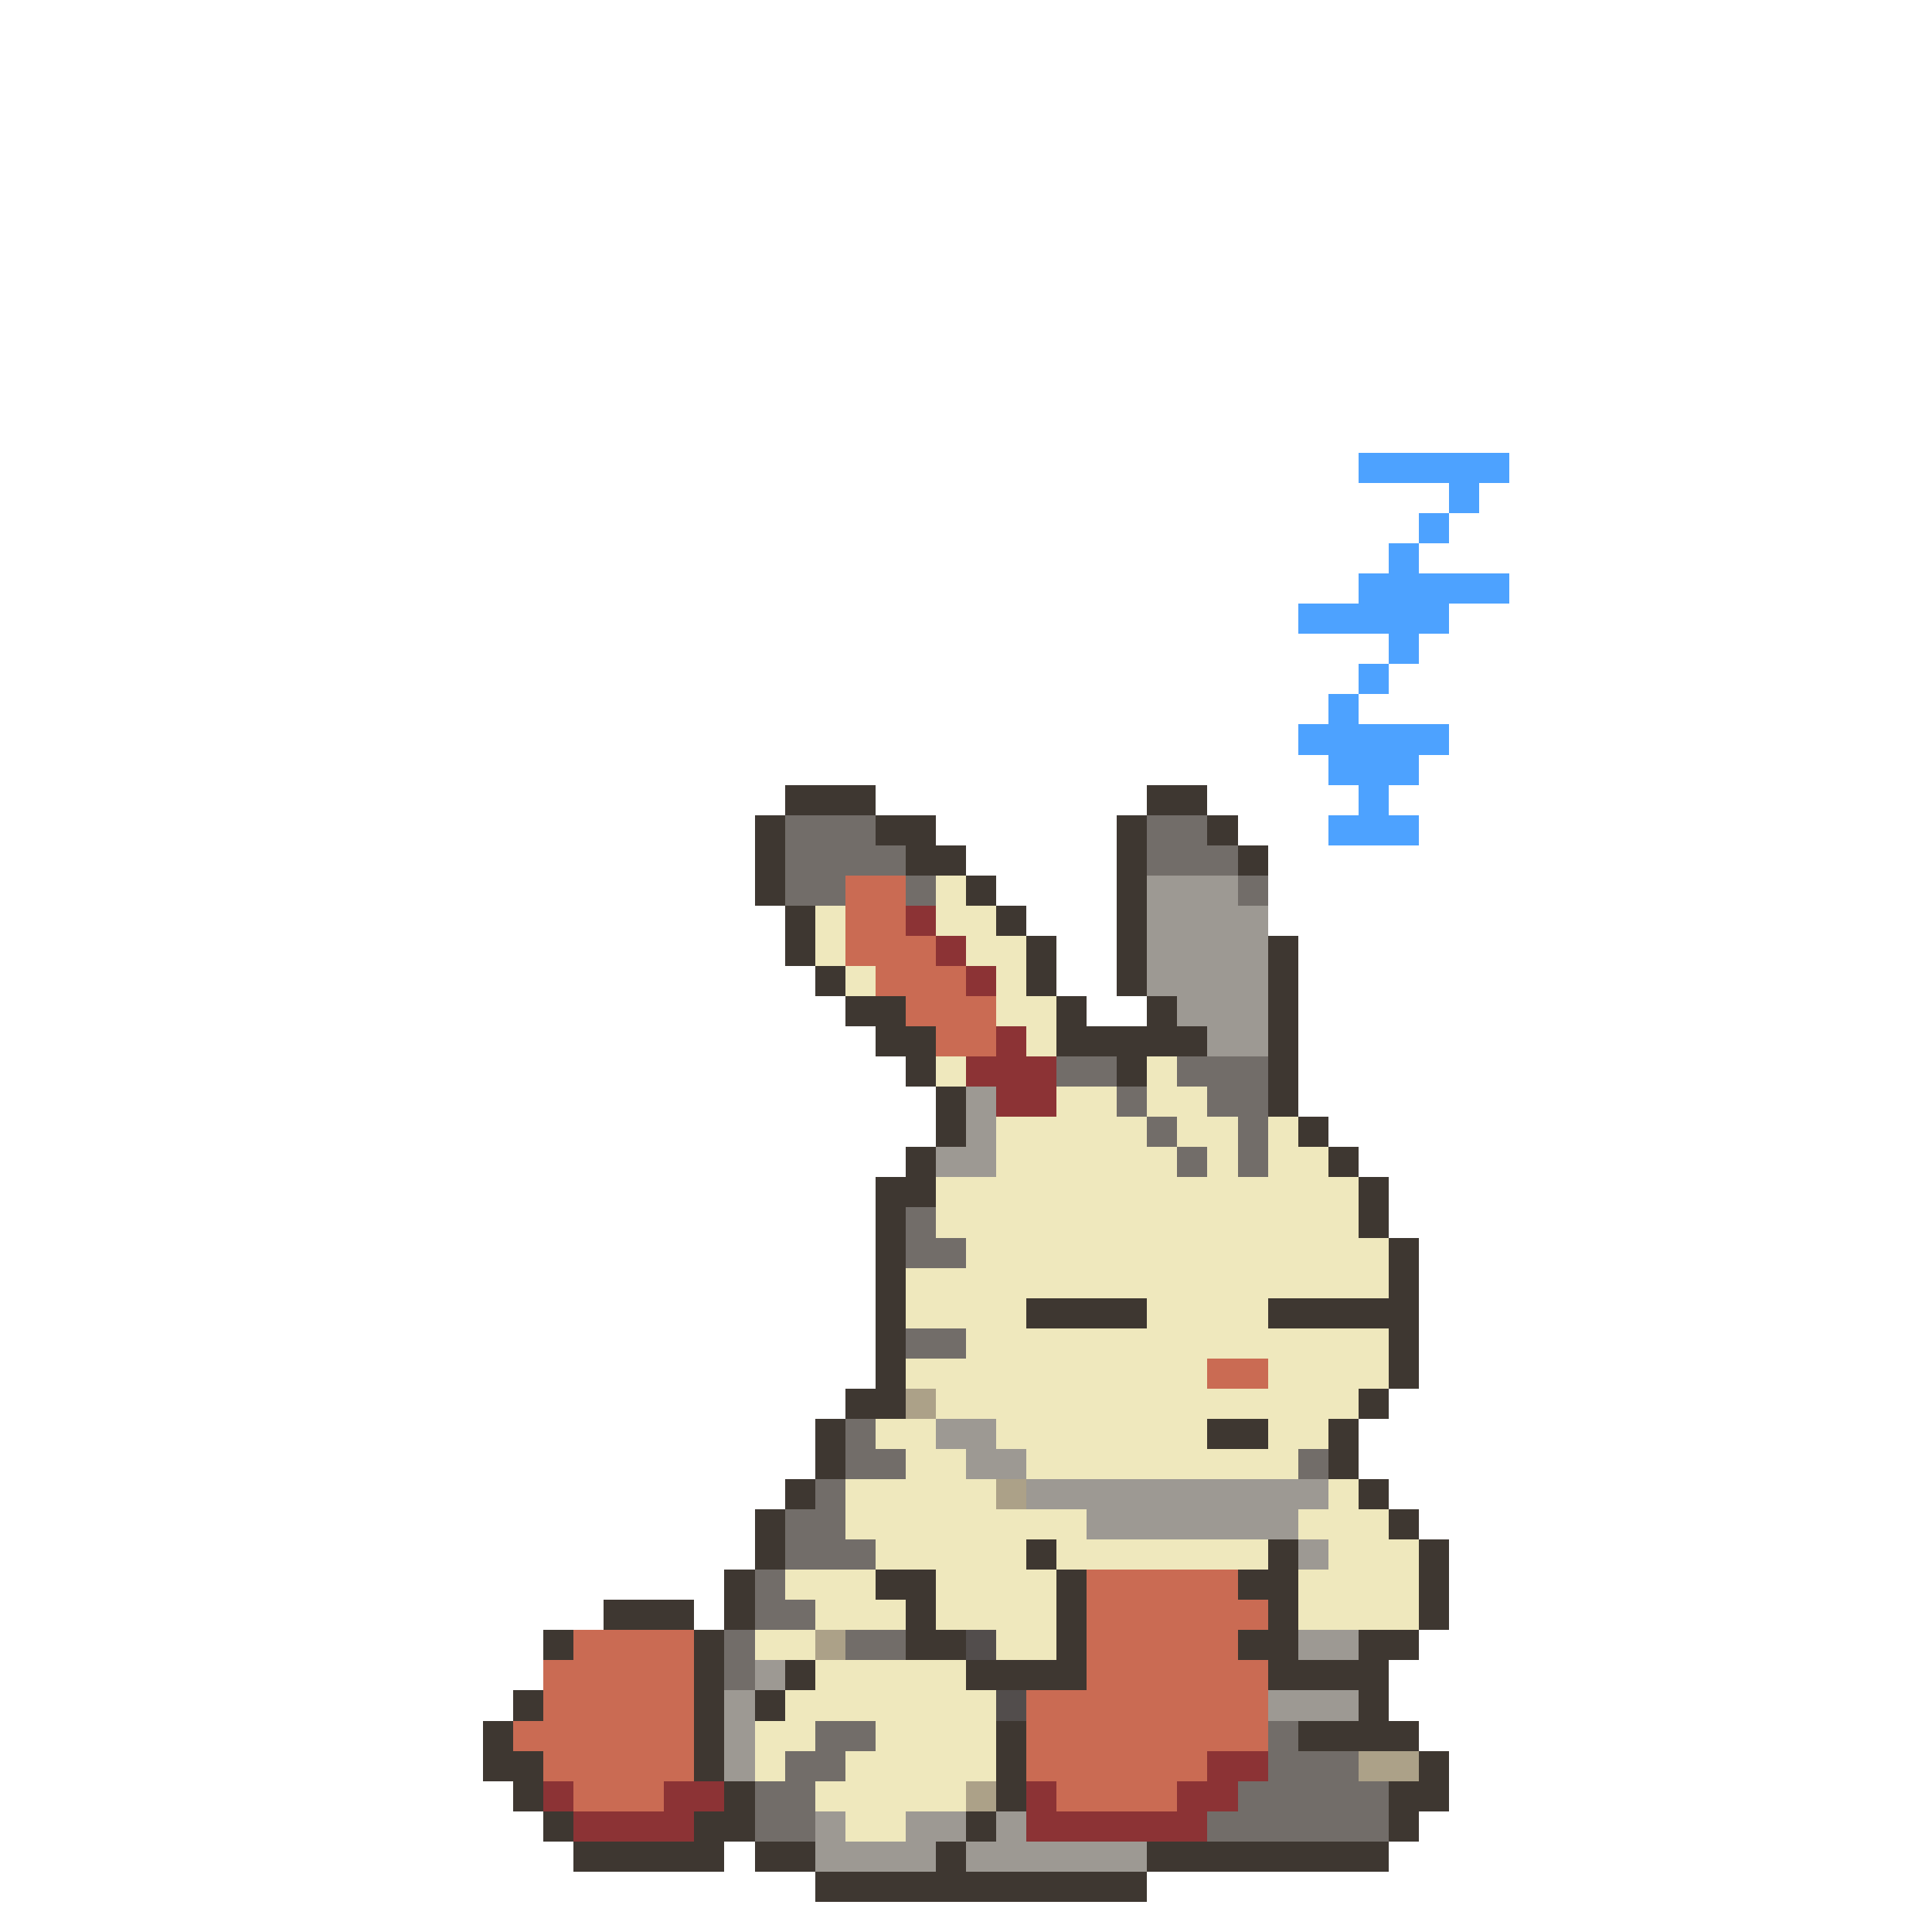
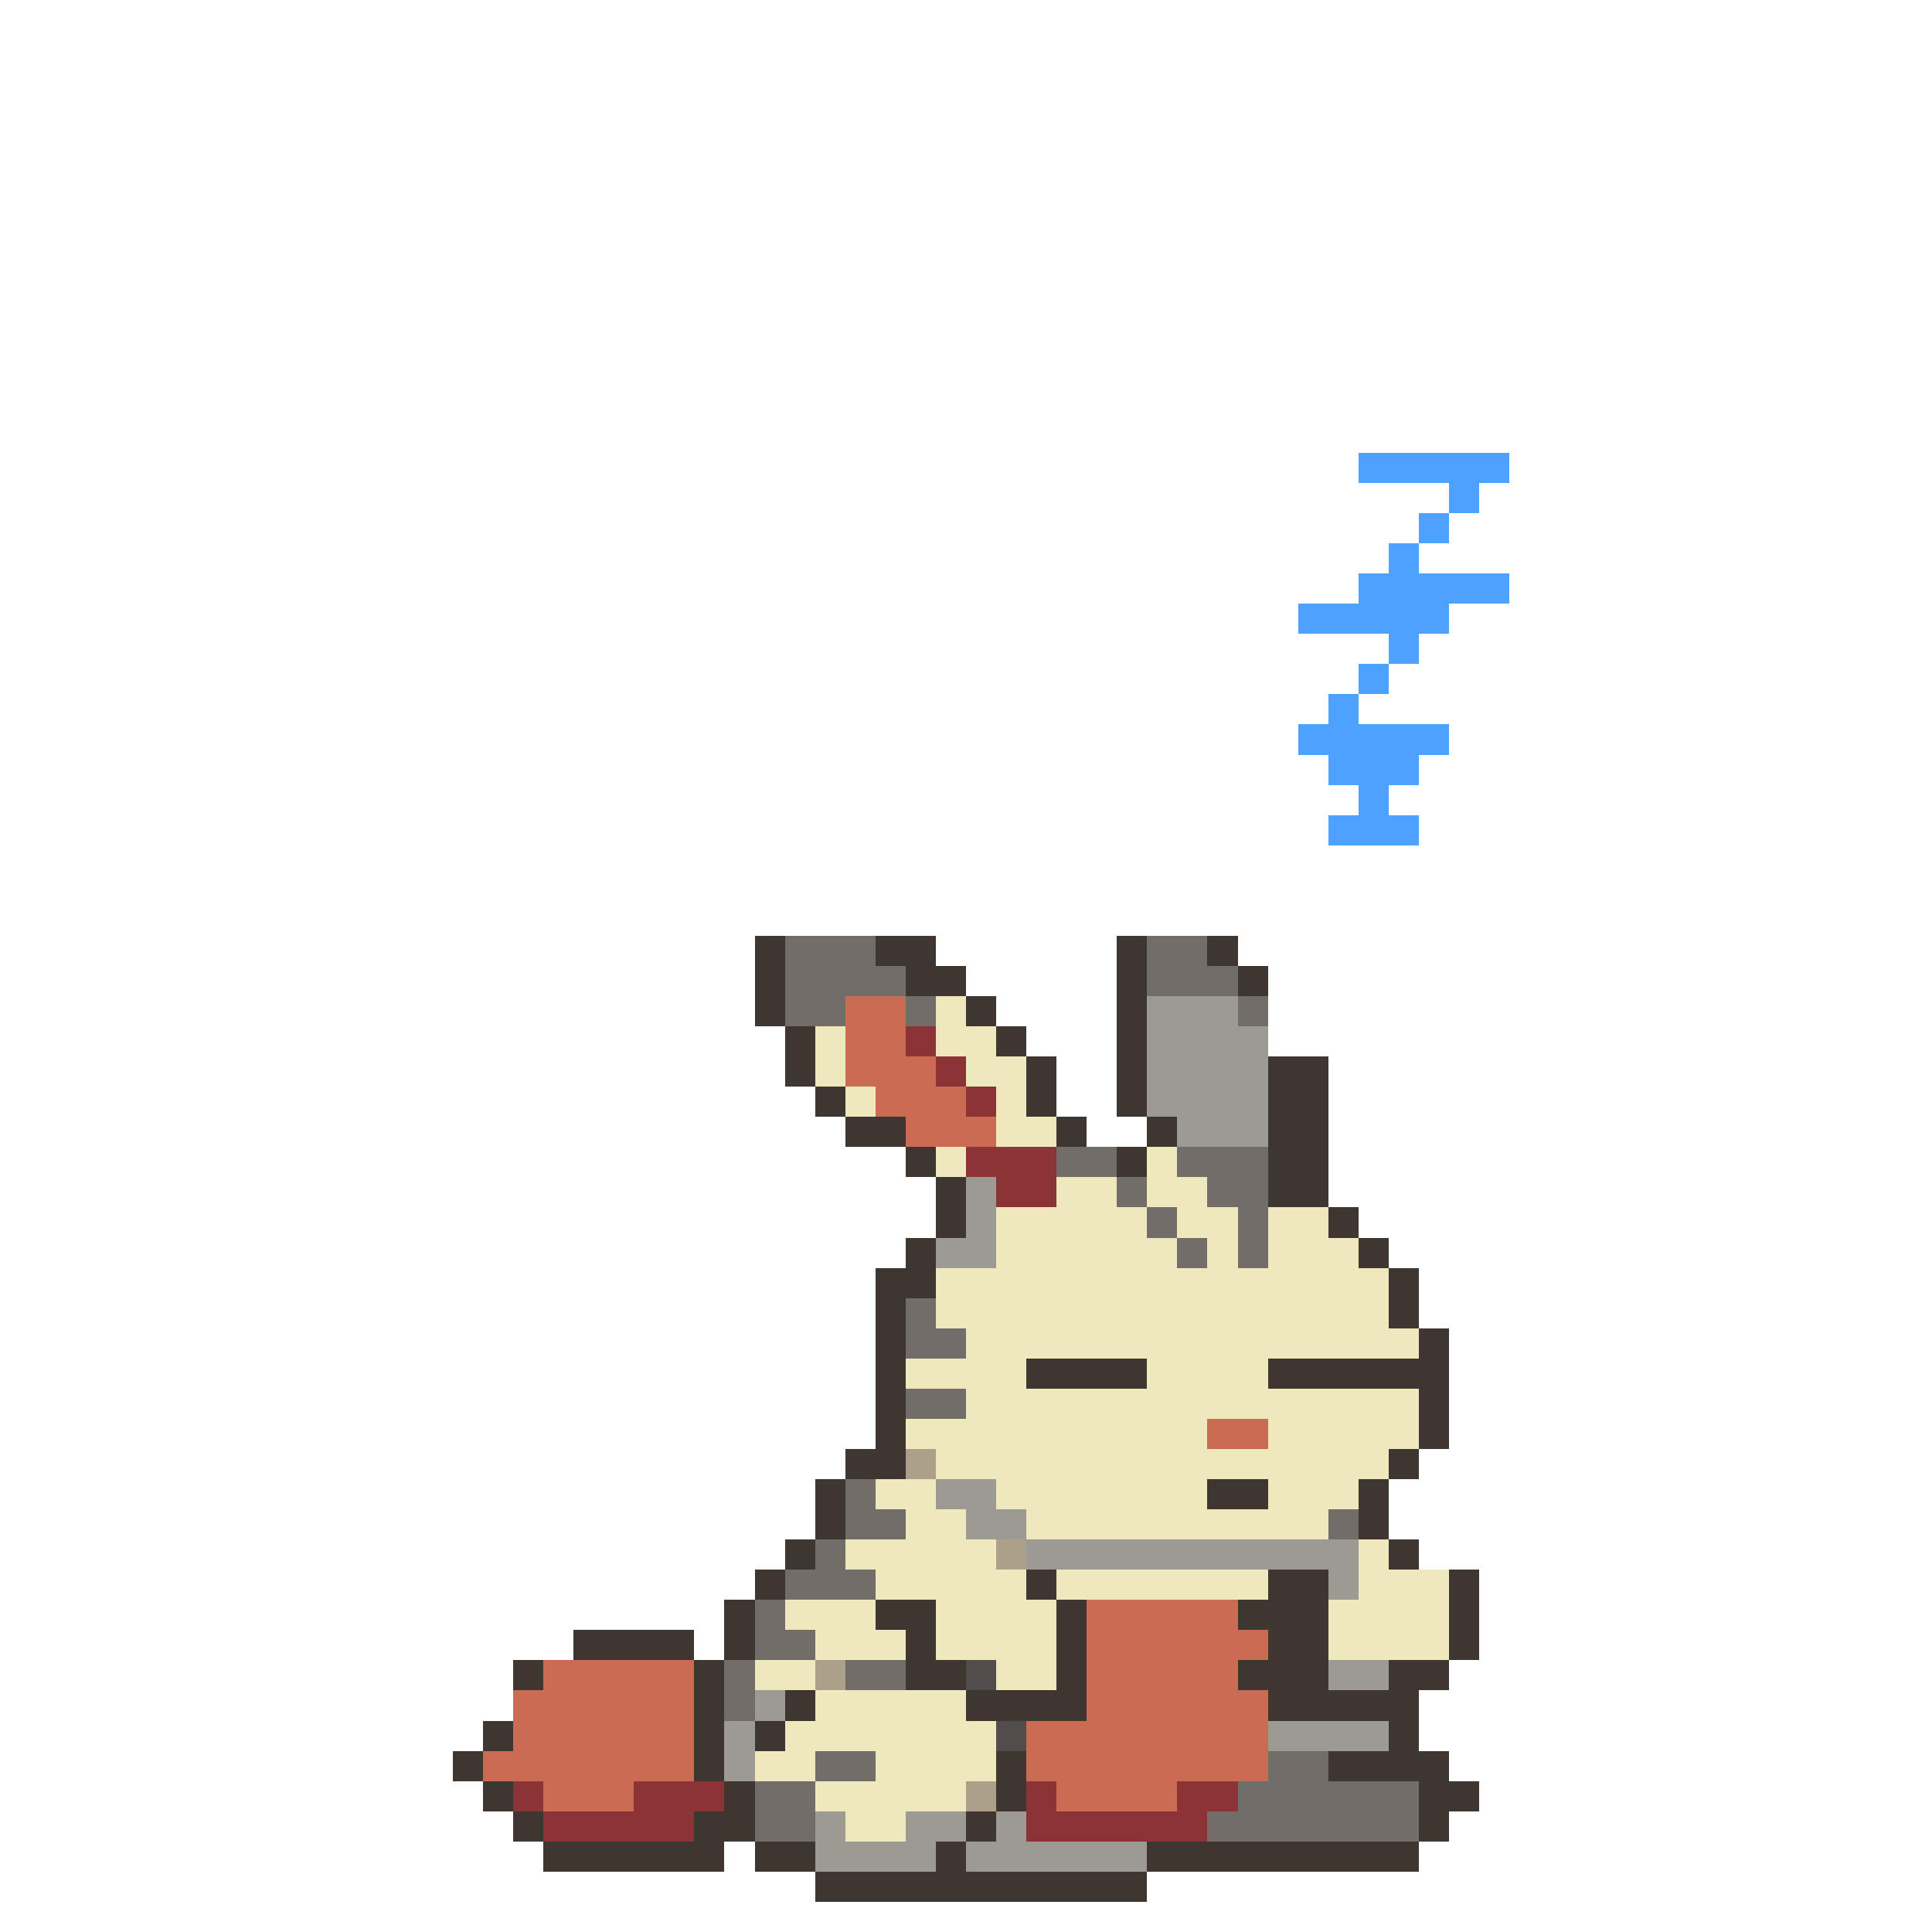
<svg xmlns="http://www.w3.org/2000/svg" viewBox="0 0 128 128" width="128" height="128" shape-rendering="crispEdges">
  <rect x="90" y="30" width="10" height="2" fill="#4da2ff" />
  <rect x="96" y="32" width="2" height="2" fill="#4da2ff" />
  <rect x="94" y="34" width="2" height="2" fill="#4da2ff" />
  <rect x="92" y="36" width="2" height="2" fill="#4da2ff" />
  <rect x="90" y="38" width="10" height="2" fill="#4da2ff" />
  <rect x="86" y="40" width="10" height="2" fill="#4da2ff" />
  <rect x="92" y="42" width="2" height="2" fill="#4da2ff" />
  <rect x="90" y="44" width="2" height="2" fill="#4da2ff" />
  <rect x="88" y="46" width="2" height="2" fill="#4da2ff" />
  <rect x="86" y="48" width="10" height="2" fill="#4da2ff" />
  <rect x="88" y="50" width="6" height="2" fill="#4da2ff" />
-   <rect x="52" y="52" width="6" height="2" fill="#3e3731" />
-   <rect x="76" y="52" width="4" height="2" fill="#3e3731" />
  <rect x="90" y="52" width="2" height="2" fill="#4da2ff" />
-   <rect x="50" y="54" width="2" height="2" fill="#3e3731" />
-   <rect x="52" y="54" width="6" height="2" fill="#726d69" />
-   <rect x="58" y="54" width="4" height="2" fill="#3e3731" />
-   <rect x="74" y="54" width="2" height="2" fill="#3e3731" />
-   <rect x="76" y="54" width="4" height="2" fill="#726d69" />
-   <rect x="80" y="54" width="2" height="2" fill="#3e3731" />
  <rect x="88" y="54" width="6" height="2" fill="#4da2ff" />
-   <rect x="50" y="56" width="2" height="2" fill="#3e3731" />
-   <rect x="52" y="56" width="8" height="2" fill="#726d69" />
-   <rect x="60" y="56" width="4" height="2" fill="#3e3731" />
-   <rect x="74" y="56" width="2" height="2" fill="#3e3731" />
-   <rect x="76" y="56" width="6" height="2" fill="#726d69" />
-   <rect x="82" y="56" width="2" height="2" fill="#3e3731" />
-   <rect x="50" y="58" width="2" height="2" fill="#3e3731" />
-   <rect x="52" y="58" width="4" height="2" fill="#726d69" />
-   <rect x="56" y="58" width="4" height="2" fill="#ca6b53" />
-   <rect x="60" y="58" width="2" height="2" fill="#726d69" />
-   <rect x="62" y="58" width="2" height="2" fill="#efe8bd" />
-   <rect x="64" y="58" width="2" height="2" fill="#3e3731" />
-   <rect x="74" y="58" width="2" height="2" fill="#3e3731" />
-   <rect x="76" y="58" width="6" height="2" fill="#9d9993" />
-   <rect x="82" y="58" width="2" height="2" fill="#726d69" />
-   <rect x="52" y="60" width="2" height="2" fill="#3e3731" />
-   <rect x="54" y="60" width="2" height="2" fill="#efe8bd" />
-   <rect x="56" y="60" width="4" height="2" fill="#ca6b53" />
-   <rect x="60" y="60" width="2" height="2" fill="#8c3335" />
-   <rect x="62" y="60" width="4" height="2" fill="#efe8bd" />
-   <rect x="66" y="60" width="2" height="2" fill="#3e3731" />
-   <rect x="74" y="60" width="2" height="2" fill="#3e3731" />
-   <rect x="76" y="60" width="8" height="2" fill="#9d9993" />
-   <rect x="52" y="62" width="2" height="2" fill="#3e3731" />
-   <rect x="54" y="62" width="2" height="2" fill="#efe8bd" />
-   <rect x="56" y="62" width="6" height="2" fill="#ca6b53" />
-   <rect x="62" y="62" width="2" height="2" fill="#8c3335" />
-   <rect x="64" y="62" width="4" height="2" fill="#efe8bd" />
-   <rect x="68" y="62" width="2" height="2" fill="#3e3731" />
+   <rect x="50" y="62" width="2" height="2" fill="#3e3731" />
+   <rect x="52" y="62" width="6" height="2" fill="#726d69" />
+   <rect x="58" y="62" width="4" height="2" fill="#3e3731" />
  <rect x="74" y="62" width="2" height="2" fill="#3e3731" />
-   <rect x="76" y="62" width="8" height="2" fill="#9d9993" />
-   <rect x="84" y="62" width="2" height="2" fill="#3e3731" />
-   <rect x="54" y="64" width="2" height="2" fill="#3e3731" />
-   <rect x="56" y="64" width="2" height="2" fill="#efe8bd" />
-   <rect x="58" y="64" width="6" height="2" fill="#ca6b53" />
-   <rect x="64" y="64" width="2" height="2" fill="#8c3335" />
-   <rect x="66" y="64" width="2" height="2" fill="#efe8bd" />
-   <rect x="68" y="64" width="2" height="2" fill="#3e3731" />
+   <rect x="76" y="62" width="4" height="2" fill="#726d69" />
+   <rect x="80" y="62" width="2" height="2" fill="#3e3731" />
+   <rect x="50" y="64" width="2" height="2" fill="#3e3731" />
+   <rect x="52" y="64" width="8" height="2" fill="#726d69" />
+   <rect x="60" y="64" width="4" height="2" fill="#3e3731" />
  <rect x="74" y="64" width="2" height="2" fill="#3e3731" />
-   <rect x="76" y="64" width="8" height="2" fill="#9d9993" />
-   <rect x="84" y="64" width="2" height="2" fill="#3e3731" />
-   <rect x="56" y="66" width="4" height="2" fill="#3e3731" />
-   <rect x="60" y="66" width="6" height="2" fill="#ca6b53" />
-   <rect x="66" y="66" width="4" height="2" fill="#efe8bd" />
-   <rect x="70" y="66" width="2" height="2" fill="#3e3731" />
-   <rect x="76" y="66" width="2" height="2" fill="#3e3731" />
-   <rect x="78" y="66" width="6" height="2" fill="#9d9993" />
-   <rect x="84" y="66" width="2" height="2" fill="#3e3731" />
-   <rect x="58" y="68" width="4" height="2" fill="#3e3731" />
-   <rect x="62" y="68" width="4" height="2" fill="#ca6b53" />
-   <rect x="66" y="68" width="2" height="2" fill="#8c3335" />
-   <rect x="68" y="68" width="2" height="2" fill="#efe8bd" />
-   <rect x="70" y="68" width="10" height="2" fill="#3e3731" />
-   <rect x="80" y="68" width="4" height="2" fill="#9d9993" />
-   <rect x="84" y="68" width="2" height="2" fill="#3e3731" />
-   <rect x="60" y="70" width="2" height="2" fill="#3e3731" />
-   <rect x="62" y="70" width="2" height="2" fill="#efe8bd" />
-   <rect x="64" y="70" width="6" height="2" fill="#8c3335" />
-   <rect x="70" y="70" width="4" height="2" fill="#726d69" />
+   <rect x="76" y="64" width="6" height="2" fill="#726d69" />
+   <rect x="82" y="64" width="2" height="2" fill="#3e3731" />
+   <rect x="50" y="66" width="2" height="2" fill="#3e3731" />
+   <rect x="52" y="66" width="4" height="2" fill="#726d69" />
+   <rect x="56" y="66" width="4" height="2" fill="#ca6b53" />
+   <rect x="60" y="66" width="2" height="2" fill="#726d69" />
+   <rect x="62" y="66" width="2" height="2" fill="#efe8bd" />
+   <rect x="64" y="66" width="2" height="2" fill="#3e3731" />
+   <rect x="74" y="66" width="2" height="2" fill="#3e3731" />
+   <rect x="76" y="66" width="6" height="2" fill="#9d9993" />
+   <rect x="82" y="66" width="2" height="2" fill="#726d69" />
+   <rect x="52" y="68" width="2" height="2" fill="#3e3731" />
+   <rect x="54" y="68" width="2" height="2" fill="#efe8bd" />
+   <rect x="56" y="68" width="4" height="2" fill="#ca6b53" />
+   <rect x="60" y="68" width="2" height="2" fill="#8c3335" />
+   <rect x="62" y="68" width="4" height="2" fill="#efe8bd" />
+   <rect x="66" y="68" width="2" height="2" fill="#3e3731" />
+   <rect x="74" y="68" width="2" height="2" fill="#3e3731" />
+   <rect x="76" y="68" width="8" height="2" fill="#9d9993" />
+   <rect x="52" y="70" width="2" height="2" fill="#3e3731" />
+   <rect x="54" y="70" width="2" height="2" fill="#efe8bd" />
+   <rect x="56" y="70" width="6" height="2" fill="#ca6b53" />
+   <rect x="62" y="70" width="2" height="2" fill="#8c3335" />
+   <rect x="64" y="70" width="4" height="2" fill="#efe8bd" />
+   <rect x="68" y="70" width="2" height="2" fill="#3e3731" />
  <rect x="74" y="70" width="2" height="2" fill="#3e3731" />
-   <rect x="76" y="70" width="2" height="2" fill="#efe8bd" />
-   <rect x="78" y="70" width="6" height="2" fill="#726d69" />
-   <rect x="84" y="70" width="2" height="2" fill="#3e3731" />
-   <rect x="62" y="72" width="2" height="2" fill="#3e3731" />
-   <rect x="64" y="72" width="2" height="2" fill="#9d9993" />
-   <rect x="66" y="72" width="4" height="2" fill="#8c3335" />
-   <rect x="70" y="72" width="4" height="2" fill="#efe8bd" />
-   <rect x="74" y="72" width="2" height="2" fill="#726d69" />
-   <rect x="76" y="72" width="4" height="2" fill="#efe8bd" />
-   <rect x="80" y="72" width="4" height="2" fill="#726d69" />
-   <rect x="84" y="72" width="2" height="2" fill="#3e3731" />
-   <rect x="62" y="74" width="2" height="2" fill="#3e3731" />
-   <rect x="64" y="74" width="2" height="2" fill="#9d9993" />
-   <rect x="66" y="74" width="10" height="2" fill="#efe8bd" />
-   <rect x="76" y="74" width="2" height="2" fill="#726d69" />
-   <rect x="78" y="74" width="4" height="2" fill="#efe8bd" />
-   <rect x="82" y="74" width="2" height="2" fill="#726d69" />
-   <rect x="84" y="74" width="2" height="2" fill="#efe8bd" />
-   <rect x="86" y="74" width="2" height="2" fill="#3e3731" />
+   <rect x="76" y="70" width="8" height="2" fill="#9d9993" />
+   <rect x="84" y="70" width="4" height="2" fill="#3e3731" />
+   <rect x="54" y="72" width="2" height="2" fill="#3e3731" />
+   <rect x="56" y="72" width="2" height="2" fill="#efe8bd" />
+   <rect x="58" y="72" width="6" height="2" fill="#ca6b53" />
+   <rect x="64" y="72" width="2" height="2" fill="#8c3335" />
+   <rect x="66" y="72" width="2" height="2" fill="#efe8bd" />
+   <rect x="68" y="72" width="2" height="2" fill="#3e3731" />
+   <rect x="74" y="72" width="2" height="2" fill="#3e3731" />
+   <rect x="76" y="72" width="8" height="2" fill="#9d9993" />
+   <rect x="84" y="72" width="4" height="2" fill="#3e3731" />
+   <rect x="56" y="74" width="4" height="2" fill="#3e3731" />
+   <rect x="60" y="74" width="6" height="2" fill="#ca6b53" />
+   <rect x="66" y="74" width="4" height="2" fill="#efe8bd" />
+   <rect x="70" y="74" width="2" height="2" fill="#3e3731" />
+   <rect x="76" y="74" width="2" height="2" fill="#3e3731" />
+   <rect x="78" y="74" width="6" height="2" fill="#9d9993" />
+   <rect x="84" y="74" width="4" height="2" fill="#3e3731" />
  <rect x="60" y="76" width="2" height="2" fill="#3e3731" />
-   <rect x="62" y="76" width="4" height="2" fill="#9d9993" />
-   <rect x="66" y="76" width="12" height="2" fill="#efe8bd" />
-   <rect x="78" y="76" width="2" height="2" fill="#726d69" />
-   <rect x="80" y="76" width="2" height="2" fill="#efe8bd" />
-   <rect x="82" y="76" width="2" height="2" fill="#726d69" />
-   <rect x="84" y="76" width="4" height="2" fill="#efe8bd" />
-   <rect x="88" y="76" width="2" height="2" fill="#3e3731" />
-   <rect x="58" y="78" width="4" height="2" fill="#3e3731" />
-   <rect x="62" y="78" width="28" height="2" fill="#efe8bd" />
-   <rect x="90" y="78" width="2" height="2" fill="#3e3731" />
-   <rect x="58" y="80" width="2" height="2" fill="#3e3731" />
-   <rect x="60" y="80" width="2" height="2" fill="#726d69" />
-   <rect x="62" y="80" width="28" height="2" fill="#efe8bd" />
-   <rect x="90" y="80" width="2" height="2" fill="#3e3731" />
-   <rect x="58" y="82" width="2" height="2" fill="#3e3731" />
-   <rect x="60" y="82" width="4" height="2" fill="#726d69" />
-   <rect x="64" y="82" width="28" height="2" fill="#efe8bd" />
-   <rect x="92" y="82" width="2" height="2" fill="#3e3731" />
-   <rect x="58" y="84" width="2" height="2" fill="#3e3731" />
-   <rect x="60" y="84" width="32" height="2" fill="#efe8bd" />
+   <rect x="62" y="76" width="2" height="2" fill="#efe8bd" />
+   <rect x="64" y="76" width="6" height="2" fill="#8c3335" />
+   <rect x="70" y="76" width="4" height="2" fill="#726d69" />
+   <rect x="74" y="76" width="2" height="2" fill="#3e3731" />
+   <rect x="76" y="76" width="2" height="2" fill="#efe8bd" />
+   <rect x="78" y="76" width="6" height="2" fill="#726d69" />
+   <rect x="84" y="76" width="4" height="2" fill="#3e3731" />
+   <rect x="62" y="78" width="2" height="2" fill="#3e3731" />
+   <rect x="64" y="78" width="2" height="2" fill="#9d9993" />
+   <rect x="66" y="78" width="4" height="2" fill="#8c3335" />
+   <rect x="70" y="78" width="4" height="2" fill="#efe8bd" />
+   <rect x="74" y="78" width="2" height="2" fill="#726d69" />
+   <rect x="76" y="78" width="4" height="2" fill="#efe8bd" />
+   <rect x="80" y="78" width="4" height="2" fill="#726d69" />
+   <rect x="84" y="78" width="4" height="2" fill="#3e3731" />
+   <rect x="62" y="80" width="2" height="2" fill="#3e3731" />
+   <rect x="64" y="80" width="2" height="2" fill="#9d9993" />
+   <rect x="66" y="80" width="10" height="2" fill="#efe8bd" />
+   <rect x="76" y="80" width="2" height="2" fill="#726d69" />
+   <rect x="78" y="80" width="4" height="2" fill="#efe8bd" />
+   <rect x="82" y="80" width="2" height="2" fill="#726d69" />
+   <rect x="84" y="80" width="4" height="2" fill="#efe8bd" />
+   <rect x="88" y="80" width="2" height="2" fill="#3e3731" />
+   <rect x="60" y="82" width="2" height="2" fill="#3e3731" />
+   <rect x="62" y="82" width="4" height="2" fill="#9d9993" />
+   <rect x="66" y="82" width="12" height="2" fill="#efe8bd" />
+   <rect x="78" y="82" width="2" height="2" fill="#726d69" />
+   <rect x="80" y="82" width="2" height="2" fill="#efe8bd" />
+   <rect x="82" y="82" width="2" height="2" fill="#726d69" />
+   <rect x="84" y="82" width="6" height="2" fill="#efe8bd" />
+   <rect x="90" y="82" width="2" height="2" fill="#3e3731" />
+   <rect x="58" y="84" width="4" height="2" fill="#3e3731" />
+   <rect x="62" y="84" width="30" height="2" fill="#efe8bd" />
  <rect x="92" y="84" width="2" height="2" fill="#3e3731" />
  <rect x="58" y="86" width="2" height="2" fill="#3e3731" />
-   <rect x="60" y="86" width="8" height="2" fill="#efe8bd" />
-   <rect x="68" y="86" width="8" height="2" fill="#3e3731" />
-   <rect x="76" y="86" width="8" height="2" fill="#efe8bd" />
-   <rect x="84" y="86" width="10" height="2" fill="#3e3731" />
+   <rect x="60" y="86" width="2" height="2" fill="#726d69" />
+   <rect x="62" y="86" width="30" height="2" fill="#efe8bd" />
+   <rect x="92" y="86" width="2" height="2" fill="#3e3731" />
  <rect x="58" y="88" width="2" height="2" fill="#3e3731" />
  <rect x="60" y="88" width="4" height="2" fill="#726d69" />
-   <rect x="64" y="88" width="28" height="2" fill="#efe8bd" />
-   <rect x="92" y="88" width="2" height="2" fill="#3e3731" />
+   <rect x="64" y="88" width="30" height="2" fill="#efe8bd" />
+   <rect x="94" y="88" width="2" height="2" fill="#3e3731" />
  <rect x="58" y="90" width="2" height="2" fill="#3e3731" />
-   <rect x="60" y="90" width="20" height="2" fill="#efe8bd" />
-   <rect x="80" y="90" width="4" height="2" fill="#ca6b53" />
-   <rect x="84" y="90" width="8" height="2" fill="#efe8bd" />
-   <rect x="92" y="90" width="2" height="2" fill="#3e3731" />
-   <rect x="56" y="92" width="4" height="2" fill="#3e3731" />
-   <rect x="60" y="92" width="2" height="2" fill="#aca188" />
-   <rect x="62" y="92" width="28" height="2" fill="#efe8bd" />
-   <rect x="90" y="92" width="2" height="2" fill="#3e3731" />
-   <rect x="54" y="94" width="2" height="2" fill="#3e3731" />
-   <rect x="56" y="94" width="2" height="2" fill="#726d69" />
-   <rect x="58" y="94" width="4" height="2" fill="#efe8bd" />
-   <rect x="62" y="94" width="4" height="2" fill="#9d9993" />
-   <rect x="66" y="94" width="14" height="2" fill="#efe8bd" />
-   <rect x="80" y="94" width="4" height="2" fill="#3e3731" />
-   <rect x="84" y="94" width="4" height="2" fill="#efe8bd" />
-   <rect x="88" y="94" width="2" height="2" fill="#3e3731" />
-   <rect x="54" y="96" width="2" height="2" fill="#3e3731" />
-   <rect x="56" y="96" width="4" height="2" fill="#726d69" />
-   <rect x="60" y="96" width="4" height="2" fill="#efe8bd" />
-   <rect x="64" y="96" width="4" height="2" fill="#9d9993" />
-   <rect x="68" y="96" width="18" height="2" fill="#efe8bd" />
-   <rect x="86" y="96" width="2" height="2" fill="#726d69" />
-   <rect x="88" y="96" width="2" height="2" fill="#3e3731" />
-   <rect x="52" y="98" width="2" height="2" fill="#3e3731" />
-   <rect x="54" y="98" width="2" height="2" fill="#726d69" />
-   <rect x="56" y="98" width="10" height="2" fill="#efe8bd" />
-   <rect x="66" y="98" width="2" height="2" fill="#aca188" />
-   <rect x="68" y="98" width="20" height="2" fill="#9d9993" />
-   <rect x="88" y="98" width="2" height="2" fill="#efe8bd" />
+   <rect x="60" y="90" width="8" height="2" fill="#efe8bd" />
+   <rect x="68" y="90" width="8" height="2" fill="#3e3731" />
+   <rect x="76" y="90" width="8" height="2" fill="#efe8bd" />
+   <rect x="84" y="90" width="12" height="2" fill="#3e3731" />
+   <rect x="58" y="92" width="2" height="2" fill="#3e3731" />
+   <rect x="60" y="92" width="4" height="2" fill="#726d69" />
+   <rect x="64" y="92" width="30" height="2" fill="#efe8bd" />
+   <rect x="94" y="92" width="2" height="2" fill="#3e3731" />
+   <rect x="58" y="94" width="2" height="2" fill="#3e3731" />
+   <rect x="60" y="94" width="20" height="2" fill="#efe8bd" />
+   <rect x="80" y="94" width="4" height="2" fill="#ca6b53" />
+   <rect x="84" y="94" width="10" height="2" fill="#efe8bd" />
+   <rect x="94" y="94" width="2" height="2" fill="#3e3731" />
+   <rect x="56" y="96" width="4" height="2" fill="#3e3731" />
+   <rect x="60" y="96" width="2" height="2" fill="#aca188" />
+   <rect x="62" y="96" width="30" height="2" fill="#efe8bd" />
+   <rect x="92" y="96" width="2" height="2" fill="#3e3731" />
+   <rect x="54" y="98" width="2" height="2" fill="#3e3731" />
+   <rect x="56" y="98" width="2" height="2" fill="#726d69" />
+   <rect x="58" y="98" width="4" height="2" fill="#efe8bd" />
+   <rect x="62" y="98" width="4" height="2" fill="#9d9993" />
+   <rect x="66" y="98" width="14" height="2" fill="#efe8bd" />
+   <rect x="80" y="98" width="4" height="2" fill="#3e3731" />
+   <rect x="84" y="98" width="6" height="2" fill="#efe8bd" />
  <rect x="90" y="98" width="2" height="2" fill="#3e3731" />
-   <rect x="50" y="100" width="2" height="2" fill="#3e3731" />
-   <rect x="52" y="100" width="4" height="2" fill="#726d69" />
-   <rect x="56" y="100" width="16" height="2" fill="#efe8bd" />
-   <rect x="72" y="100" width="14" height="2" fill="#9d9993" />
-   <rect x="86" y="100" width="6" height="2" fill="#efe8bd" />
-   <rect x="92" y="100" width="2" height="2" fill="#3e3731" />
-   <rect x="50" y="102" width="2" height="2" fill="#3e3731" />
-   <rect x="52" y="102" width="6" height="2" fill="#726d69" />
-   <rect x="58" y="102" width="10" height="2" fill="#efe8bd" />
-   <rect x="68" y="102" width="2" height="2" fill="#3e3731" />
-   <rect x="70" y="102" width="14" height="2" fill="#efe8bd" />
-   <rect x="84" y="102" width="2" height="2" fill="#3e3731" />
-   <rect x="86" y="102" width="2" height="2" fill="#9d9993" />
-   <rect x="88" y="102" width="6" height="2" fill="#efe8bd" />
-   <rect x="94" y="102" width="2" height="2" fill="#3e3731" />
-   <rect x="48" y="104" width="2" height="2" fill="#3e3731" />
-   <rect x="50" y="104" width="2" height="2" fill="#726d69" />
-   <rect x="52" y="104" width="6" height="2" fill="#efe8bd" />
-   <rect x="58" y="104" width="4" height="2" fill="#3e3731" />
-   <rect x="62" y="104" width="8" height="2" fill="#efe8bd" />
-   <rect x="70" y="104" width="2" height="2" fill="#3e3731" />
-   <rect x="72" y="104" width="10" height="2" fill="#ca6b53" />
-   <rect x="82" y="104" width="4" height="2" fill="#3e3731" />
-   <rect x="86" y="104" width="8" height="2" fill="#efe8bd" />
-   <rect x="94" y="104" width="2" height="2" fill="#3e3731" />
-   <rect x="40" y="106" width="6" height="2" fill="#3e3731" />
+   <rect x="54" y="100" width="2" height="2" fill="#3e3731" />
+   <rect x="56" y="100" width="4" height="2" fill="#726d69" />
+   <rect x="60" y="100" width="4" height="2" fill="#efe8bd" />
+   <rect x="64" y="100" width="4" height="2" fill="#9d9993" />
+   <rect x="68" y="100" width="20" height="2" fill="#efe8bd" />
+   <rect x="88" y="100" width="2" height="2" fill="#726d69" />
+   <rect x="90" y="100" width="2" height="2" fill="#3e3731" />
+   <rect x="52" y="102" width="2" height="2" fill="#3e3731" />
+   <rect x="54" y="102" width="2" height="2" fill="#726d69" />
+   <rect x="56" y="102" width="10" height="2" fill="#efe8bd" />
+   <rect x="66" y="102" width="2" height="2" fill="#aca188" />
+   <rect x="68" y="102" width="22" height="2" fill="#9d9993" />
+   <rect x="90" y="102" width="2" height="2" fill="#efe8bd" />
+   <rect x="92" y="102" width="2" height="2" fill="#3e3731" />
+   <rect x="50" y="104" width="2" height="2" fill="#3e3731" />
+   <rect x="52" y="104" width="6" height="2" fill="#726d69" />
+   <rect x="58" y="104" width="10" height="2" fill="#efe8bd" />
+   <rect x="68" y="104" width="2" height="2" fill="#3e3731" />
+   <rect x="70" y="104" width="14" height="2" fill="#efe8bd" />
+   <rect x="84" y="104" width="4" height="2" fill="#3e3731" />
+   <rect x="88" y="104" width="2" height="2" fill="#9d9993" />
+   <rect x="90" y="104" width="6" height="2" fill="#efe8bd" />
+   <rect x="96" y="104" width="2" height="2" fill="#3e3731" />
  <rect x="48" y="106" width="2" height="2" fill="#3e3731" />
-   <rect x="50" y="106" width="4" height="2" fill="#726d69" />
-   <rect x="54" y="106" width="6" height="2" fill="#efe8bd" />
-   <rect x="60" y="106" width="2" height="2" fill="#3e3731" />
+   <rect x="50" y="106" width="2" height="2" fill="#726d69" />
+   <rect x="52" y="106" width="6" height="2" fill="#efe8bd" />
+   <rect x="58" y="106" width="4" height="2" fill="#3e3731" />
  <rect x="62" y="106" width="8" height="2" fill="#efe8bd" />
  <rect x="70" y="106" width="2" height="2" fill="#3e3731" />
-   <rect x="72" y="106" width="12" height="2" fill="#ca6b53" />
-   <rect x="84" y="106" width="2" height="2" fill="#3e3731" />
-   <rect x="86" y="106" width="8" height="2" fill="#efe8bd" />
-   <rect x="94" y="106" width="2" height="2" fill="#3e3731" />
-   <rect x="36" y="108" width="2" height="2" fill="#3e3731" />
-   <rect x="38" y="108" width="8" height="2" fill="#ca6b53" />
-   <rect x="46" y="108" width="2" height="2" fill="#3e3731" />
-   <rect x="48" y="108" width="2" height="2" fill="#726d69" />
-   <rect x="50" y="108" width="4" height="2" fill="#efe8bd" />
-   <rect x="54" y="108" width="2" height="2" fill="#aca188" />
-   <rect x="56" y="108" width="4" height="2" fill="#726d69" />
-   <rect x="60" y="108" width="4" height="2" fill="#3e3731" />
-   <rect x="64" y="108" width="2" height="2" fill="#524d4c" />
-   <rect x="66" y="108" width="4" height="2" fill="#efe8bd" />
+   <rect x="72" y="106" width="10" height="2" fill="#ca6b53" />
+   <rect x="82" y="106" width="6" height="2" fill="#3e3731" />
+   <rect x="88" y="106" width="8" height="2" fill="#efe8bd" />
+   <rect x="96" y="106" width="2" height="2" fill="#3e3731" />
+   <rect x="38" y="108" width="8" height="2" fill="#3e3731" />
+   <rect x="48" y="108" width="2" height="2" fill="#3e3731" />
+   <rect x="50" y="108" width="4" height="2" fill="#726d69" />
+   <rect x="54" y="108" width="6" height="2" fill="#efe8bd" />
+   <rect x="60" y="108" width="2" height="2" fill="#3e3731" />
+   <rect x="62" y="108" width="8" height="2" fill="#efe8bd" />
  <rect x="70" y="108" width="2" height="2" fill="#3e3731" />
-   <rect x="72" y="108" width="10" height="2" fill="#ca6b53" />
-   <rect x="82" y="108" width="4" height="2" fill="#3e3731" />
-   <rect x="86" y="108" width="4" height="2" fill="#9d9993" />
-   <rect x="90" y="108" width="4" height="2" fill="#3e3731" />
+   <rect x="72" y="108" width="12" height="2" fill="#ca6b53" />
+   <rect x="84" y="108" width="4" height="2" fill="#3e3731" />
+   <rect x="88" y="108" width="8" height="2" fill="#efe8bd" />
+   <rect x="96" y="108" width="2" height="2" fill="#3e3731" />
+   <rect x="34" y="110" width="2" height="2" fill="#3e3731" />
  <rect x="36" y="110" width="10" height="2" fill="#ca6b53" />
  <rect x="46" y="110" width="2" height="2" fill="#3e3731" />
  <rect x="48" y="110" width="2" height="2" fill="#726d69" />
-   <rect x="50" y="110" width="2" height="2" fill="#9d9993" />
-   <rect x="52" y="110" width="2" height="2" fill="#3e3731" />
-   <rect x="54" y="110" width="10" height="2" fill="#efe8bd" />
-   <rect x="64" y="110" width="8" height="2" fill="#3e3731" />
-   <rect x="72" y="110" width="12" height="2" fill="#ca6b53" />
-   <rect x="84" y="110" width="8" height="2" fill="#3e3731" />
-   <rect x="34" y="112" width="2" height="2" fill="#3e3731" />
-   <rect x="36" y="112" width="10" height="2" fill="#ca6b53" />
+   <rect x="50" y="110" width="4" height="2" fill="#efe8bd" />
+   <rect x="54" y="110" width="2" height="2" fill="#aca188" />
+   <rect x="56" y="110" width="4" height="2" fill="#726d69" />
+   <rect x="60" y="110" width="4" height="2" fill="#3e3731" />
+   <rect x="64" y="110" width="2" height="2" fill="#524d4c" />
+   <rect x="66" y="110" width="4" height="2" fill="#efe8bd" />
+   <rect x="70" y="110" width="2" height="2" fill="#3e3731" />
+   <rect x="72" y="110" width="10" height="2" fill="#ca6b53" />
+   <rect x="82" y="110" width="6" height="2" fill="#3e3731" />
+   <rect x="88" y="110" width="4" height="2" fill="#9d9993" />
+   <rect x="92" y="110" width="4" height="2" fill="#3e3731" />
+   <rect x="34" y="112" width="12" height="2" fill="#ca6b53" />
  <rect x="46" y="112" width="2" height="2" fill="#3e3731" />
-   <rect x="48" y="112" width="2" height="2" fill="#9d9993" />
-   <rect x="50" y="112" width="2" height="2" fill="#3e3731" />
-   <rect x="52" y="112" width="14" height="2" fill="#efe8bd" />
-   <rect x="66" y="112" width="2" height="2" fill="#524d4c" />
-   <rect x="68" y="112" width="16" height="2" fill="#ca6b53" />
-   <rect x="84" y="112" width="6" height="2" fill="#9d9993" />
-   <rect x="90" y="112" width="2" height="2" fill="#3e3731" />
+   <rect x="48" y="112" width="2" height="2" fill="#726d69" />
+   <rect x="50" y="112" width="2" height="2" fill="#9d9993" />
+   <rect x="52" y="112" width="2" height="2" fill="#3e3731" />
+   <rect x="54" y="112" width="10" height="2" fill="#efe8bd" />
+   <rect x="64" y="112" width="8" height="2" fill="#3e3731" />
+   <rect x="72" y="112" width="12" height="2" fill="#ca6b53" />
+   <rect x="84" y="112" width="10" height="2" fill="#3e3731" />
  <rect x="32" y="114" width="2" height="2" fill="#3e3731" />
  <rect x="34" y="114" width="12" height="2" fill="#ca6b53" />
  <rect x="46" y="114" width="2" height="2" fill="#3e3731" />
  <rect x="48" y="114" width="2" height="2" fill="#9d9993" />
-   <rect x="50" y="114" width="4" height="2" fill="#efe8bd" />
-   <rect x="54" y="114" width="4" height="2" fill="#726d69" />
-   <rect x="58" y="114" width="8" height="2" fill="#efe8bd" />
-   <rect x="66" y="114" width="2" height="2" fill="#3e3731" />
+   <rect x="50" y="114" width="2" height="2" fill="#3e3731" />
+   <rect x="52" y="114" width="14" height="2" fill="#efe8bd" />
+   <rect x="66" y="114" width="2" height="2" fill="#524d4c" />
  <rect x="68" y="114" width="16" height="2" fill="#ca6b53" />
-   <rect x="84" y="114" width="2" height="2" fill="#726d69" />
-   <rect x="86" y="114" width="8" height="2" fill="#3e3731" />
-   <rect x="32" y="116" width="4" height="2" fill="#3e3731" />
-   <rect x="36" y="116" width="10" height="2" fill="#ca6b53" />
+   <rect x="84" y="114" width="8" height="2" fill="#9d9993" />
+   <rect x="92" y="114" width="2" height="2" fill="#3e3731" />
+   <rect x="30" y="116" width="2" height="2" fill="#3e3731" />
+   <rect x="32" y="116" width="14" height="2" fill="#ca6b53" />
  <rect x="46" y="116" width="2" height="2" fill="#3e3731" />
  <rect x="48" y="116" width="2" height="2" fill="#9d9993" />
-   <rect x="50" y="116" width="2" height="2" fill="#efe8bd" />
-   <rect x="52" y="116" width="4" height="2" fill="#726d69" />
-   <rect x="56" y="116" width="10" height="2" fill="#efe8bd" />
+   <rect x="50" y="116" width="4" height="2" fill="#efe8bd" />
+   <rect x="54" y="116" width="4" height="2" fill="#726d69" />
+   <rect x="58" y="116" width="8" height="2" fill="#efe8bd" />
  <rect x="66" y="116" width="2" height="2" fill="#3e3731" />
-   <rect x="68" y="116" width="12" height="2" fill="#ca6b53" />
-   <rect x="80" y="116" width="4" height="2" fill="#8c3335" />
-   <rect x="84" y="116" width="6" height="2" fill="#726d69" />
-   <rect x="90" y="116" width="4" height="2" fill="#aca188" />
-   <rect x="94" y="116" width="2" height="2" fill="#3e3731" />
-   <rect x="34" y="118" width="2" height="2" fill="#3e3731" />
-   <rect x="36" y="118" width="2" height="2" fill="#8c3335" />
-   <rect x="38" y="118" width="6" height="2" fill="#ca6b53" />
-   <rect x="44" y="118" width="4" height="2" fill="#8c3335" />
+   <rect x="68" y="116" width="16" height="2" fill="#ca6b53" />
+   <rect x="84" y="116" width="4" height="2" fill="#726d69" />
+   <rect x="88" y="116" width="8" height="2" fill="#3e3731" />
+   <rect x="32" y="118" width="2" height="2" fill="#3e3731" />
+   <rect x="34" y="118" width="2" height="2" fill="#8c3335" />
+   <rect x="36" y="118" width="6" height="2" fill="#ca6b53" />
+   <rect x="42" y="118" width="6" height="2" fill="#8c3335" />
  <rect x="48" y="118" width="2" height="2" fill="#3e3731" />
  <rect x="50" y="118" width="4" height="2" fill="#726d69" />
  <rect x="54" y="118" width="10" height="2" fill="#efe8bd" />
  <rect x="64" y="118" width="2" height="2" fill="#aca188" />
  <rect x="66" y="118" width="2" height="2" fill="#3e3731" />
  <rect x="68" y="118" width="2" height="2" fill="#8c3335" />
  <rect x="70" y="118" width="8" height="2" fill="#ca6b53" />
  <rect x="78" y="118" width="4" height="2" fill="#8c3335" />
-   <rect x="82" y="118" width="10" height="2" fill="#726d69" />
-   <rect x="92" y="118" width="4" height="2" fill="#3e3731" />
-   <rect x="36" y="120" width="2" height="2" fill="#3e3731" />
-   <rect x="38" y="120" width="8" height="2" fill="#8c3335" />
+   <rect x="82" y="118" width="12" height="2" fill="#726d69" />
+   <rect x="94" y="118" width="4" height="2" fill="#3e3731" />
+   <rect x="34" y="120" width="2" height="2" fill="#3e3731" />
+   <rect x="36" y="120" width="10" height="2" fill="#8c3335" />
  <rect x="46" y="120" width="4" height="2" fill="#3e3731" />
  <rect x="50" y="120" width="4" height="2" fill="#726d69" />
  <rect x="54" y="120" width="2" height="2" fill="#9d9993" />
  <rect x="56" y="120" width="4" height="2" fill="#efe8bd" />
  <rect x="60" y="120" width="4" height="2" fill="#9d9993" />
  <rect x="64" y="120" width="2" height="2" fill="#3e3731" />
  <rect x="66" y="120" width="2" height="2" fill="#9d9993" />
  <rect x="68" y="120" width="12" height="2" fill="#8c3335" />
-   <rect x="80" y="120" width="12" height="2" fill="#726d69" />
-   <rect x="92" y="120" width="2" height="2" fill="#3e3731" />
-   <rect x="38" y="122" width="10" height="2" fill="#3e3731" />
+   <rect x="80" y="120" width="14" height="2" fill="#726d69" />
+   <rect x="94" y="120" width="2" height="2" fill="#3e3731" />
+   <rect x="36" y="122" width="12" height="2" fill="#3e3731" />
  <rect x="50" y="122" width="4" height="2" fill="#3e3731" />
  <rect x="54" y="122" width="8" height="2" fill="#9d9993" />
  <rect x="62" y="122" width="2" height="2" fill="#3e3731" />
  <rect x="64" y="122" width="12" height="2" fill="#9d9993" />
-   <rect x="76" y="122" width="16" height="2" fill="#3e3731" />
+   <rect x="76" y="122" width="18" height="2" fill="#3e3731" />
  <rect x="54" y="124" width="22" height="2" fill="#3e3731" />
</svg>
